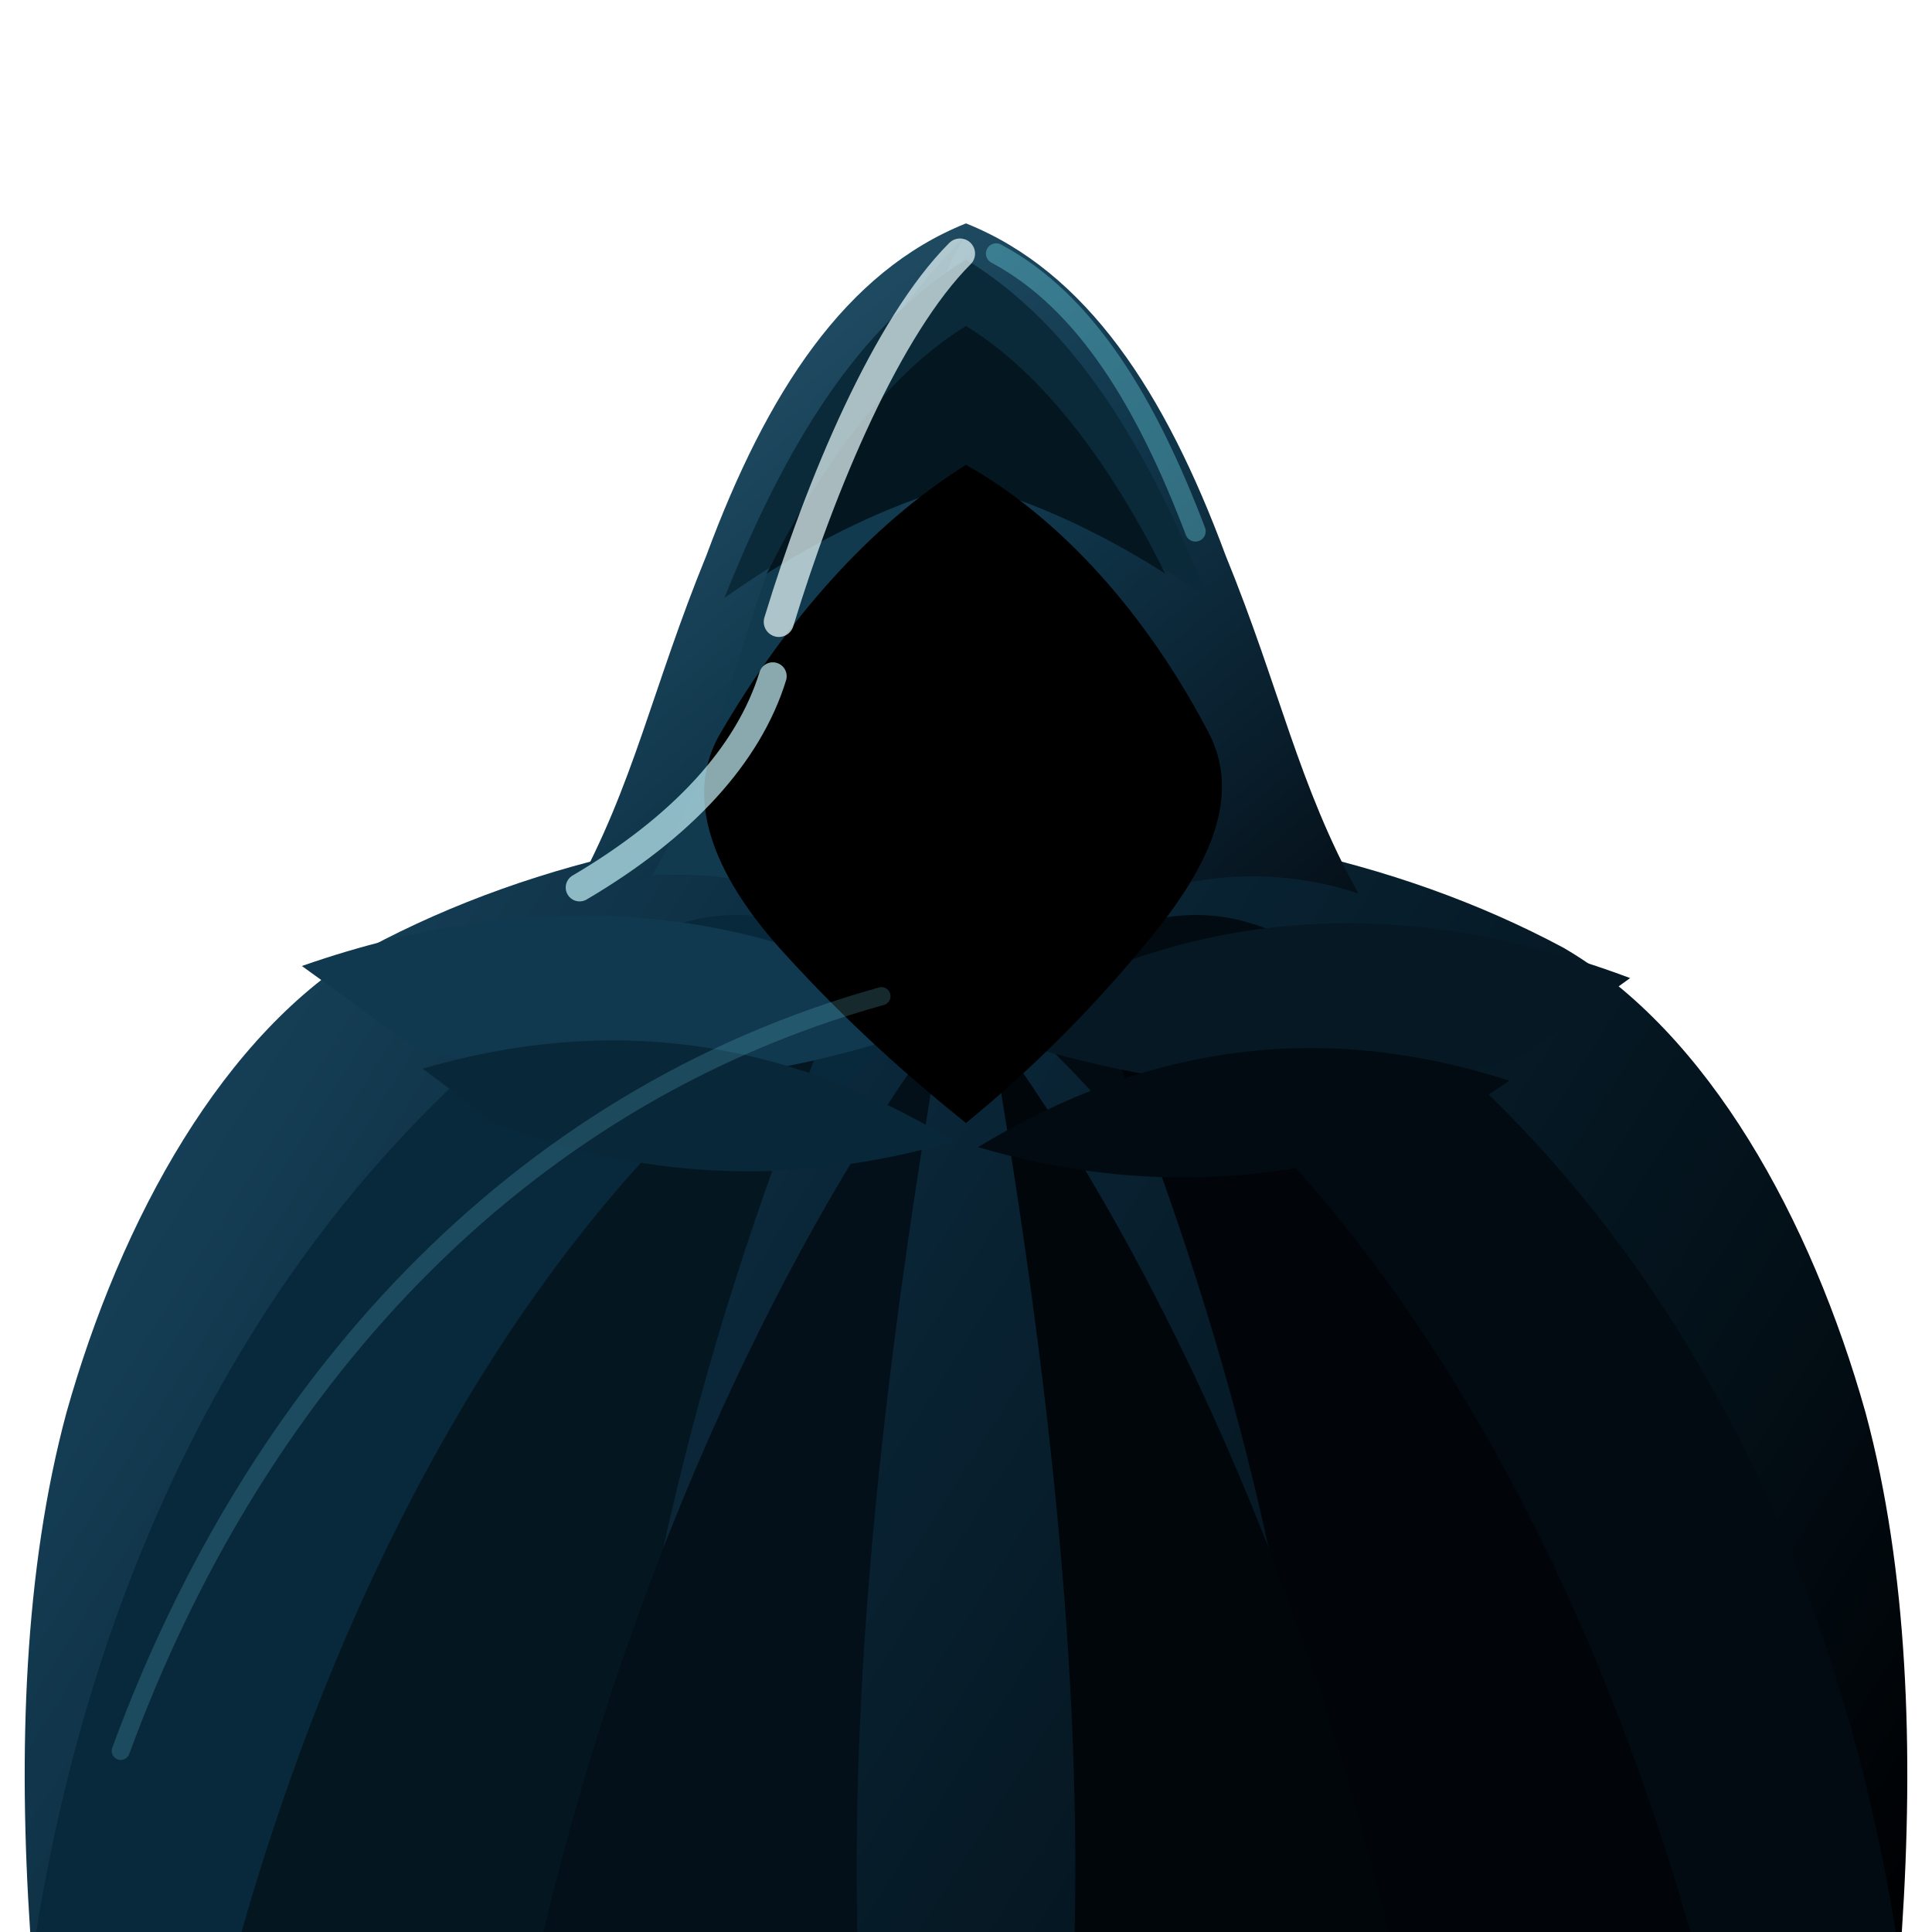
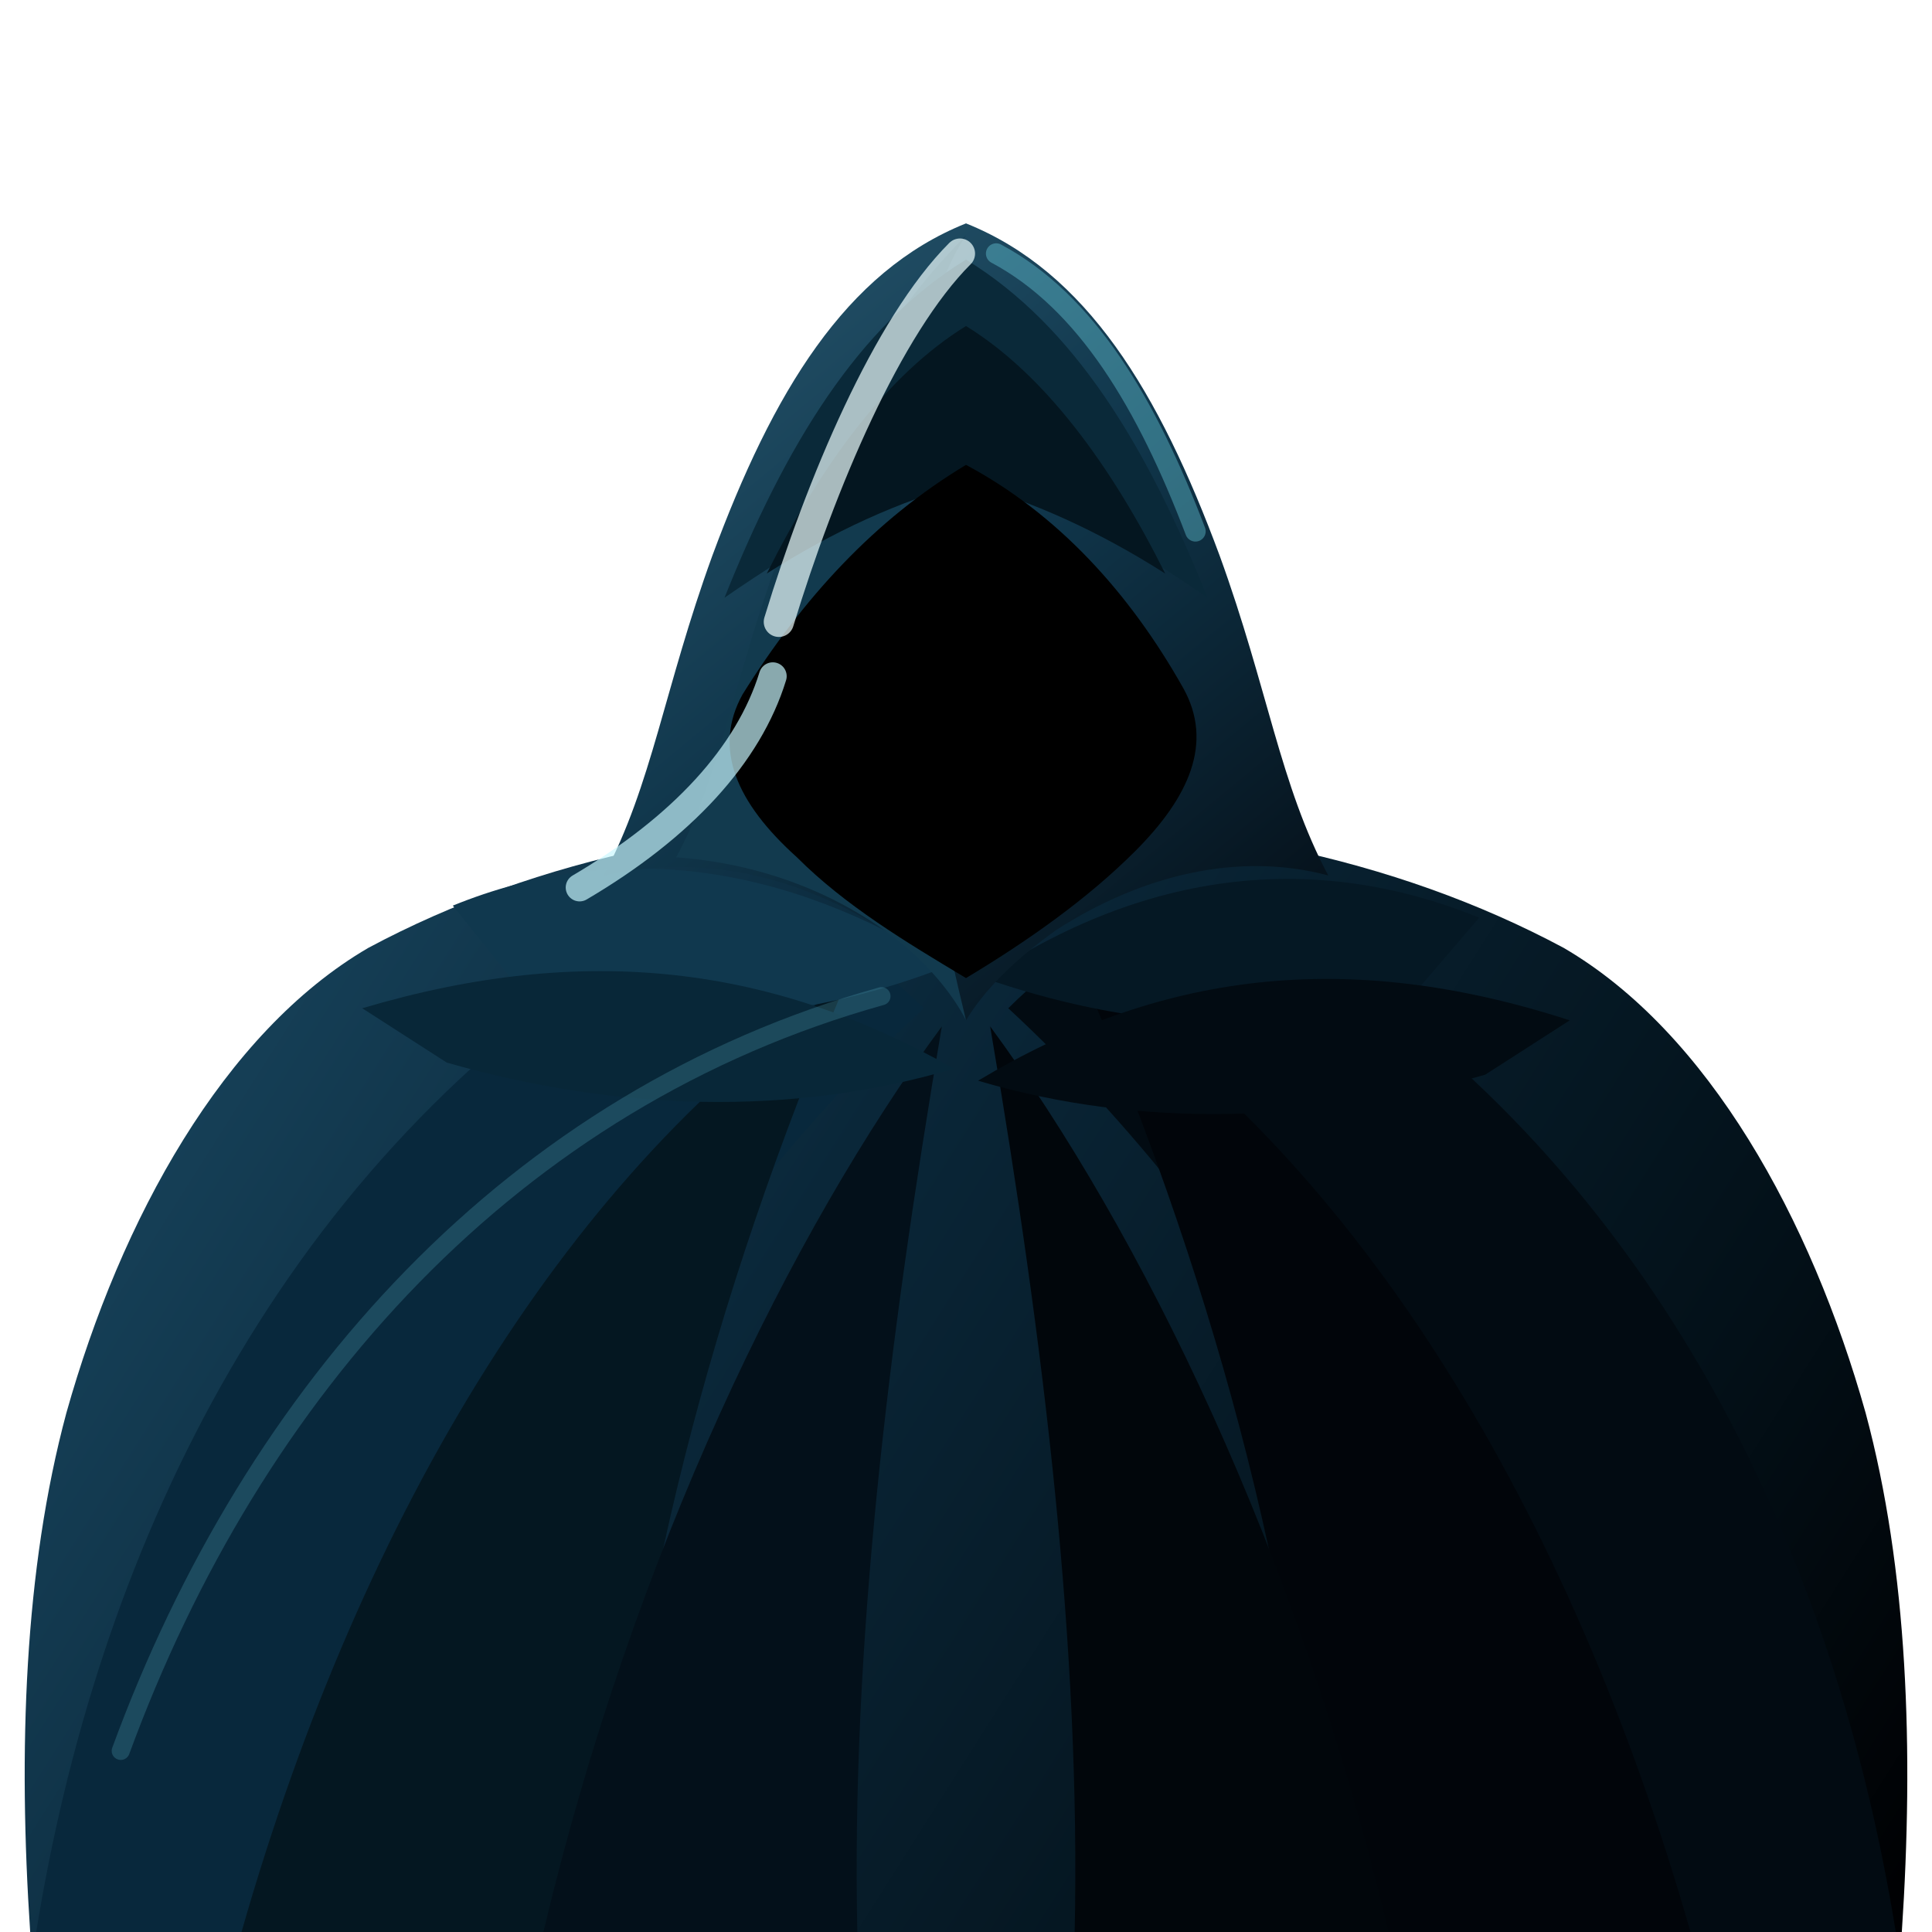
- <svg xmlns="http://www.w3.org/2000/svg" viewBox="0 0 32 32" role="img" focusable="false" aria-labelledby="mt md" data-brand-vector-source="reference-derived-contours-v8-22">
+ <svg xmlns="http://www.w3.org/2000/svg" viewBox="0 0 32 32" role="img" focusable="false" aria-labelledby="mt md" data-brand-vector-source="reference-derived-contours-v8-23">
  <defs>
    <linearGradient id="mc" x1="1" y1="13" x2="31" y2="32" gradientUnits="userSpaceOnUse">
      <stop stop-color="#1b4b65" />
      <stop offset=".4" stop-color="#0a2739" />
      <stop offset=".8" stop-color="#031018" />
      <stop offset="1" stop-color="#000103" />
    </linearGradient>
    <linearGradient id="mh" x1="10" y1="3.5" x2="22" y2="18" gradientUnits="userSpaceOnUse">
      <stop stop-color="#2a5a72" />
      <stop offset=".45" stop-color="#10364b" />
      <stop offset="1" stop-color="#02060c" />
    </linearGradient>
  </defs>
  <path d="M16 13.6C12.3 13.5 8.9 14.2 6.1 15.7C3.7 17.1 2 20.2 1.1 23.4C.4 26 .3 29 .5 32H31.5C31.7 29 31.6 26 30.9 23.4C30 20.2 28.3 17.1 25.9 15.7C23.1 14.2 19.7 13.5 16 13.6Z" fill="url(#mc)" />
  <path d="M.6 32C1.6 25.8 4.5 19.5 10.4 15.7C12 14.7 13.7 15.1 15.3 16.7C11.3 20.4 8 26 6 32Z" fill="#08283c" />
  <path d="M31.4 32C30.4 25.8 27.5 19.5 21.6 15.7C20 14.7 18.3 15.1 16.7 16.7C20.7 20.4 24 26 26 32Z" fill="#020b12" />
  <path d="M4 32C6 25 9.5 19.3 14 16.3C11.8 21.5 10.4 26.8 10.1 32Z" fill="#041721" />
  <path d="M28 32C26 25 22.5 19.3 18 16.3C20.2 21.5 21.6 26.8 21.9 32Z" fill="#01050a" />
  <path d="M9 32C10.5 25.7 13.1 20.4 15.6 17C14.7 22.3 14.1 27.3 14.2 32Z" fill="#03101a" />
  <path d="M23 32C21.5 25.7 18.9 20.4 16.4 17C17.3 22.3 17.9 27.3 17.8 32Z" fill="#01060b" />
-   <path d="M5 16C9 14.6 12.7 15 15.7 16.9C12.7 18 9.8 18.3 6.8 17.3Z" fill="#10384e" />
-   <path d="M27 16.2C23 14.7 19.4 15.1 16.3 17.1C19.3 18.1 22.3 18.4 25.2 17.5Z" fill="#051824" />
-   <path d="M7 17.7C10.1 16.8 13 17.2 15.8 18.9C13.1 19.7 10.5 19.5 8.2 18.6Z" fill="#082738" />
-   <path d="M25 17.9C21.9 16.9 19 17.3 16.2 19C18.9 19.8 21.5 19.6 23.8 18.7Z" fill="#020b12" />
-   <path d="M16 3.7C14 4.5 12.7 6.5 11.7 9.2C10.8 11.4 10.5 13 9.5 14.8C11.5 14.2 13.3 14.6 14.7 15.6C15.3 16 15.7 16.5 16 17.1C16.3 16.5 16.8 16 17.5 15.5C18.9 14.6 20.7 14.2 22.5 14.8C21.5 13 21.2 11.4 20.3 9.2C19.3 6.5 18 4.5 16 3.7Z" fill="url(#mh)" />
-   <path d="M16 3.9C14.5 5.4 13.5 7.2 12.7 9.5C12 11.5 11.7 13 10.8 14.5C12.4 14.4 13.8 14.9 14.8 15.7C15.4 16.1 15.8 16.6 16 17.1C15.3 14 14.8 11.2 14.9 8.7C15 6.5 15.4 4.8 16 3.9Z" fill="#123a4e" />
+   <path d="M7.5 15C10.2 13.9 13 14.3 15.7 16C13.4 16.9 11 17.1 8.7 16.5Z" fill="#10384e" />
+   <path d="M24.5 15.2C21.8 14.1 19 14.4 16.3 16.2C18.6 17 21 17.2 23.3 16.6Z" fill="#051824" />
+   <path d="M6 16.7C9.7 15.6 12.8 16 15.8 17.7C13.1 18.5 10.2 18.4 7.4 17.6Z" fill="#082738" />
+   <path d="M26 16.9C22.3 15.7 19.2 16.1 16.2 17.9C18.9 18.7 21.8 18.6 24.6 17.8Z" fill="#020b12" />
+   <path d="M16 3.7C14 4.5 12.8 6.5 11.8 9.2C11 11.4 10.8 13 10 14.5C11.8 14.1 13.4 14.6 14.8 15.5C15.4 15.9 15.8 16.4 16 16.9C16.3 16.4 16.8 15.9 17.5 15.4C18.9 14.5 20.5 14.1 22 14.5C21.2 13 21 11.4 20.2 9.2C19.2 6.5 18 4.5 16 3.7Z" fill="url(#mh)" />
+   <path d="M16 3.9C14.5 5.4 13.6 7.2 12.8 9.5C12.1 11.5 11.9 12.9 11.2 14.2C12.6 14.3 13.9 14.8 14.9 15.6C15.4 16 15.8 16.5 16 16.9C15.3 14 14.8 11.2 14.9 8.7C15 6.5 15.4 4.8 16 3.9Z" fill="#123a4e" />
  <path d="M16 4.3C14.2 5.4 13 7.4 12 9.9C13.3 9 14.7 8.2 16 7.8C17.3 8.2 18.7 9 20 9.9C19 7.4 17.8 5.4 16 4.3Z" fill="#0a2939" />
  <path d="M16 5.4C14.7 6.2 13.6 7.7 12.7 9.5C13.8 8.8 14.9 8.3 16 8C17.1 8.3 18.2 8.8 19.3 9.5C18.4 7.7 17.3 6.2 16 5.4Z" fill="#041620" />
-   <path d="M16 7.7C14.4 8.7 13 10.3 11.9 12.2C11.3 13.3 11.9 14.6 13 15.8C14 16.9 15 17.8 16 18.6C17.1 17.7 18.1 16.7 19 15.6C20 14.4 20.6 13.2 20 12.1C19 10.2 17.6 8.6 16 7.7Z" fill="#000" />
+   <path d="M16 7.7C14.5 8.6 13.3 9.9 12.3 11.5C11.8 12.4 12.2 13.3 13.2 14.2C14 15 15 15.6 16 16.2C17 15.6 18 14.9 18.8 14.1C19.7 13.2 20.1 12.3 19.6 11.4C18.7 9.8 17.5 8.5 16 7.7Z" fill="#000" />
  <path d="M9.6 14.7C11.3 13.7 12.4 12.5 12.8 11.2" fill="none" stroke="#c9f8ff" stroke-opacity=".68" stroke-width=".46" stroke-linecap="round" />
  <path d="M12.9 10.3C13.6 8 14.7 5.4 15.9 4.2" fill="none" stroke="#efffff" stroke-opacity=".7" stroke-width=".5" stroke-linecap="round" />
  <path d="M16.5 4.2C18 5 19 6.7 19.8 8.8" fill="none" stroke="#72deef" stroke-opacity=".36" stroke-width=".34" stroke-linecap="round" />
  <path d="M2 29C4.2 23 8.5 18.2 14.6 16.5" fill="none" stroke="#70d6e8" stroke-opacity=".2" stroke-width=".3" stroke-linecap="round" />
</svg>
